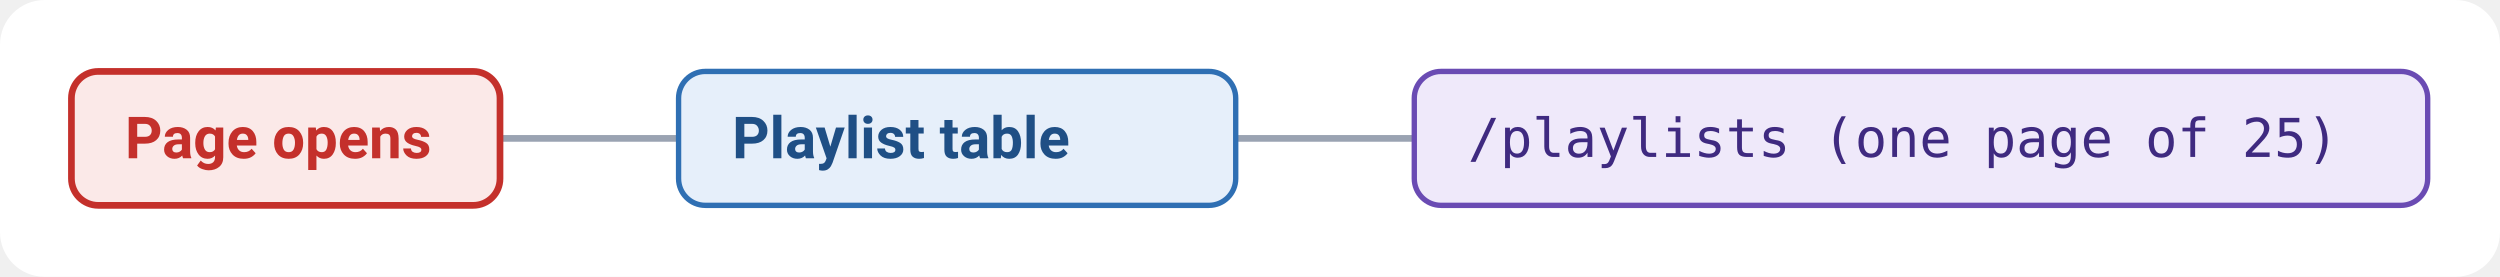
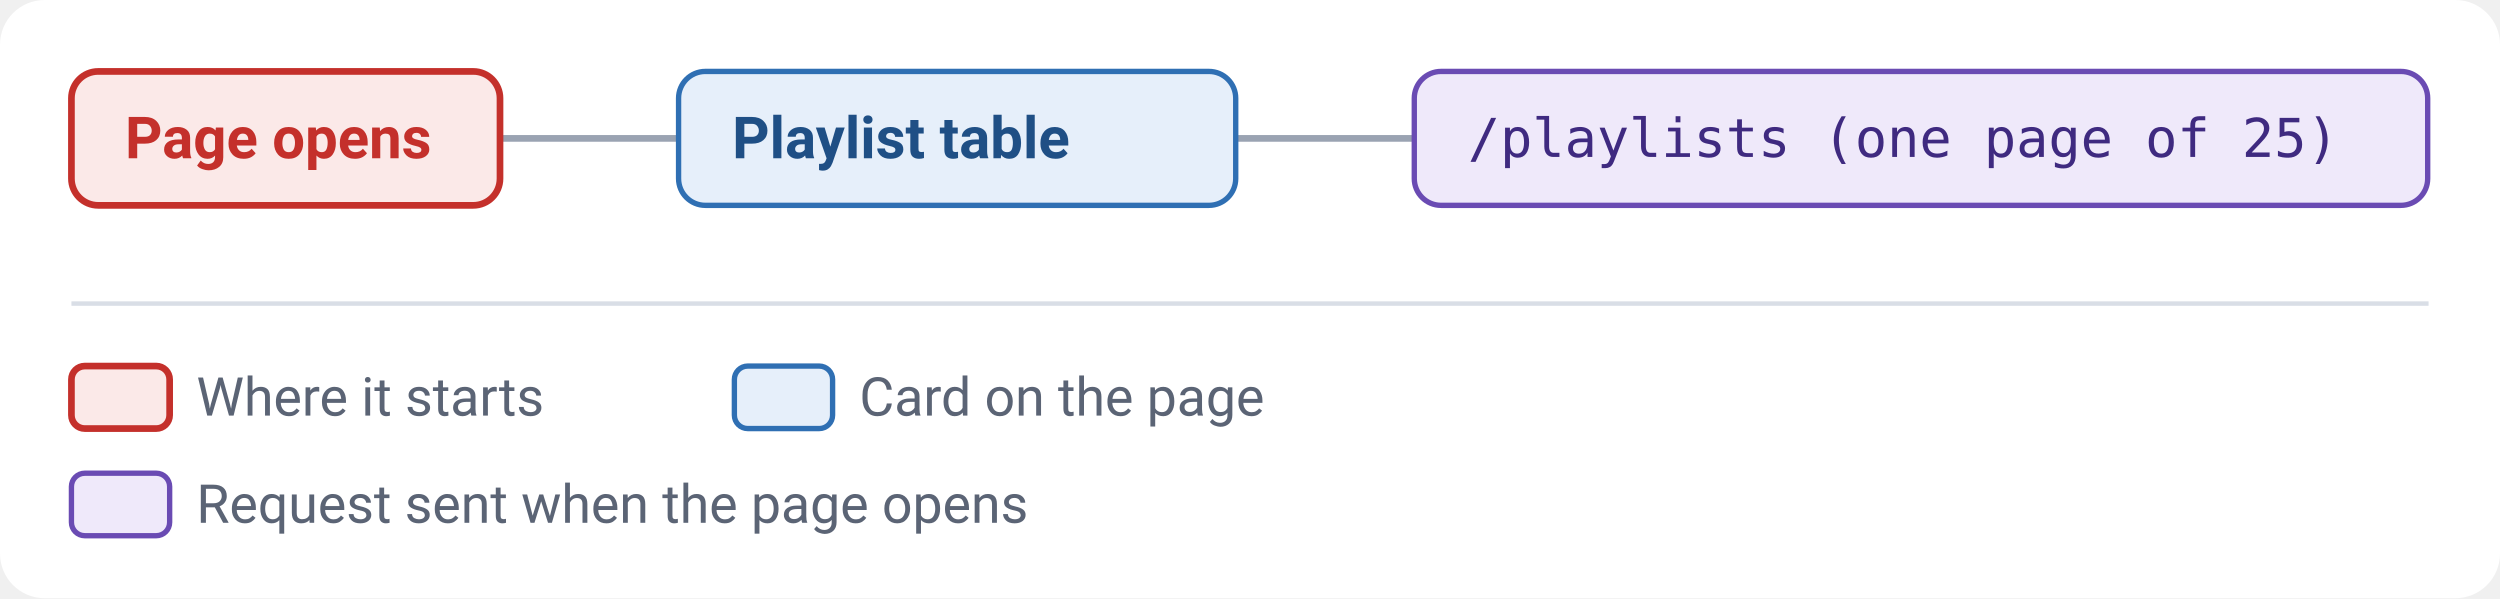
- <svg xmlns="http://www.w3.org/2000/svg" width="560" height="62" viewBox="0 0 560 62" role="img" aria-label="Requests sent when the Playlists page opens">
+ <svg xmlns="http://www.w3.org/2000/svg" width="560" height="134" viewBox="0 0 560 134" role="img" aria-label="Requests sent when the Playlists page opens">
  <style>
  .bg { fill: #ffffff; }
  text { font-family: system-ui, -apple-system, "Segoe UI", Roboto, Arial, sans-serif; font-size: 13px; dominant-baseline: central; }
  .mono { font-family: ui-monospace, SFMono-Regular, Menlo, Consolas, monospace; font-size: 12px; }
  .edge { fill: none; stroke: #9aa3b2; stroke-width: 1.5; }
  .edge-label { font-size: 11.5px; font-style: italic; fill: #5b6475; }
  .root rect { fill: #fbe9e8; stroke: #c4302b; stroke-width: 1.5; } .root text { fill: #c4302b; font-weight: 700; }
  .card rect { fill: #e6effa; stroke: #2f6fb3; stroke-width: 1.2; } .card text { fill: #1f4f85; font-weight: 600; }
  .sub rect { fill: #f3f7fc; stroke: #7da3cf; stroke-width: 1; stroke-dasharray: 4 3; } .sub text { fill: #1f4f85; }
  .ep rect { fill: #efe9fa; stroke: #6a4bb3; stroke-width: 1.2; } .ep text { fill: #3f2a80; }
  .ep-tab rect { fill: #fff4d6; stroke: #b08b3a; stroke-width: 1.2; stroke-dasharray: 5 3; } .ep-tab text { fill: #6b4f00; }
  .ep-after rect { fill: #ffffff; stroke: #6a4bb3; stroke-width: 1.2; stroke-dasharray: 5 3; } .ep-after text { fill: #3f2a80; }
  @media (prefers-color-scheme: dark) {
    .bg { fill: #1a1f27; } .edge { stroke: #5b6475; } .edge-label { fill: #9aa3b2; }
    .root rect { fill: #3a1e1d; stroke: #ff6b63; } .root text { fill: #ff8a80; }
    .card rect { fill: #1b2a3d; stroke: #7db3ef; } .card text { fill: #a9cdf5; }
    .sub rect { fill: #17212e; stroke: #4f79a8; } .sub text { fill: #a9cdf5; }
    .ep rect { fill: #2a2340; stroke: #b9a2f5; } .ep text { fill: #d6c9fb; }
    .ep-tab rect { fill: #362d12; stroke: #c9a24a; } .ep-tab text { fill: #f2d98a; }
    .ep-after rect { fill: #1a1f27; stroke: #b9a2f5; } .ep-after text { fill: #d6c9fb; }
  }
+   .legend-text { font-size: 12px; fill: #5b6475; }
+   .legend-rule { stroke: #d9dee6; stroke-width: 1; }
+   @media (prefers-color-scheme: dark) { .legend-text { fill: #9aa3b2; } .legend-rule { stroke: #2f3744; } }
</style>
-   <rect class="bg" width="560" height="62" rx="10" />
+   <rect class="bg" width="560" height="134" rx="10" />
  <path class="edge" d="M276.8,31.0 H294.8 V31.0 H316.8" />
  <path class="edge" d="M112.0,31.0 H130.0 V31.0 H152.0" />
  <g class="ep">
    <rect x="316.8" y="16.0" width="227.0" height="30" rx="6" />
    <text class="mono" x="328.8" y="31.0">/playlists  (one page of 25)</text>
  </g>
  <g class="card">
    <rect x="152.0" y="16.0" width="124.8" height="30" rx="6" />
    <text x="164.0" y="31.0">Playlist table</text>
  </g>
  <g class="root">
    <rect x="16.0" y="16.0" width="96.0" height="30" rx="6" />
    <text x="28.0" y="31.0">Page opens</text>
  </g>
+   <line class="legend-rule" x1="16" y1="68.0" x2="544.0" y2="68.0" />
+   <g class="root">
+     <rect x="16.0" y="82.0" width="22" height="14" rx="3" />
+   </g>
+   <text class="legend-text" x="44.0" y="89.0">Where it starts</text>
+   <g class="card">
+     <rect x="164.5" y="82.0" width="22" height="14" rx="3" />
+   </g>
+   <text class="legend-text" x="192.5" y="89.0">Card on the page</text>
+   <g class="ep">
+     <rect x="16.0" y="106.0" width="22" height="14" rx="3" />
+   </g>
+   <text class="legend-text" x="44.0" y="113.0">Request sent when the page opens</text>
</svg>
